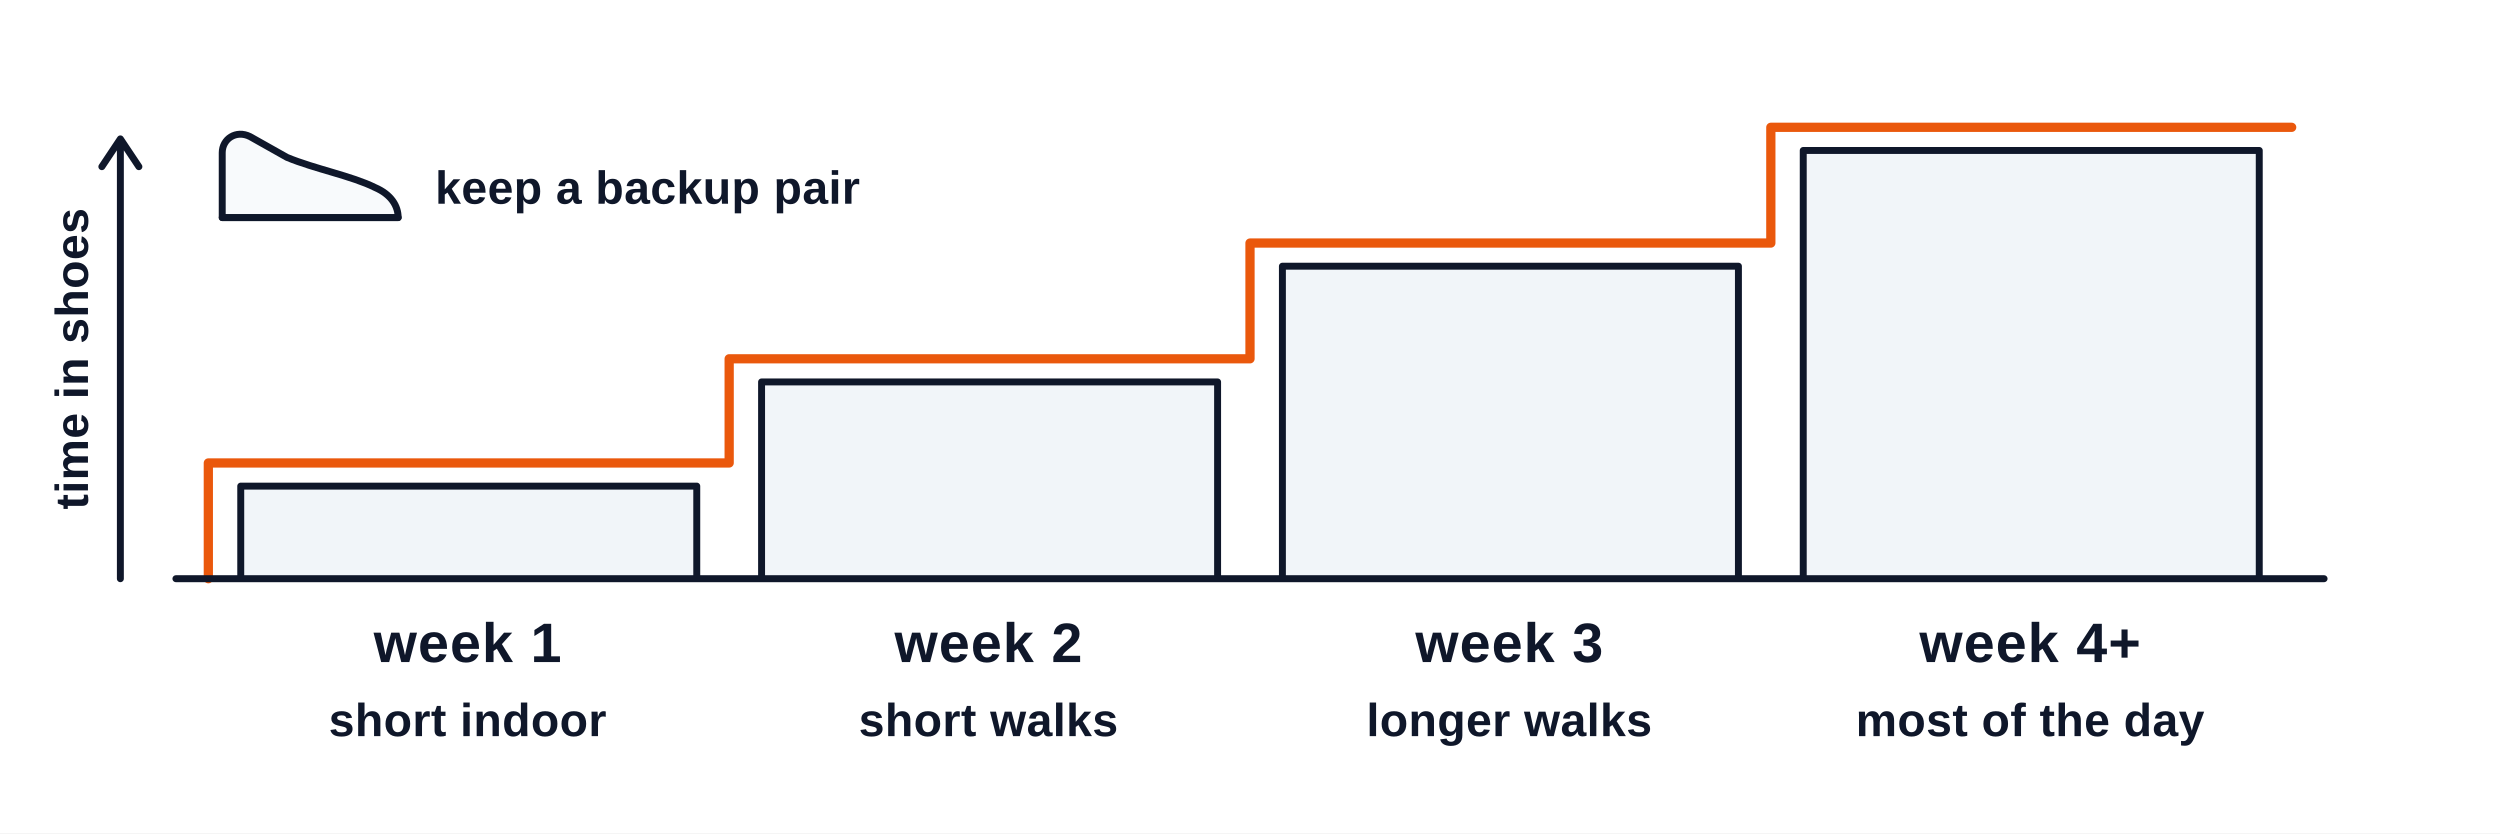
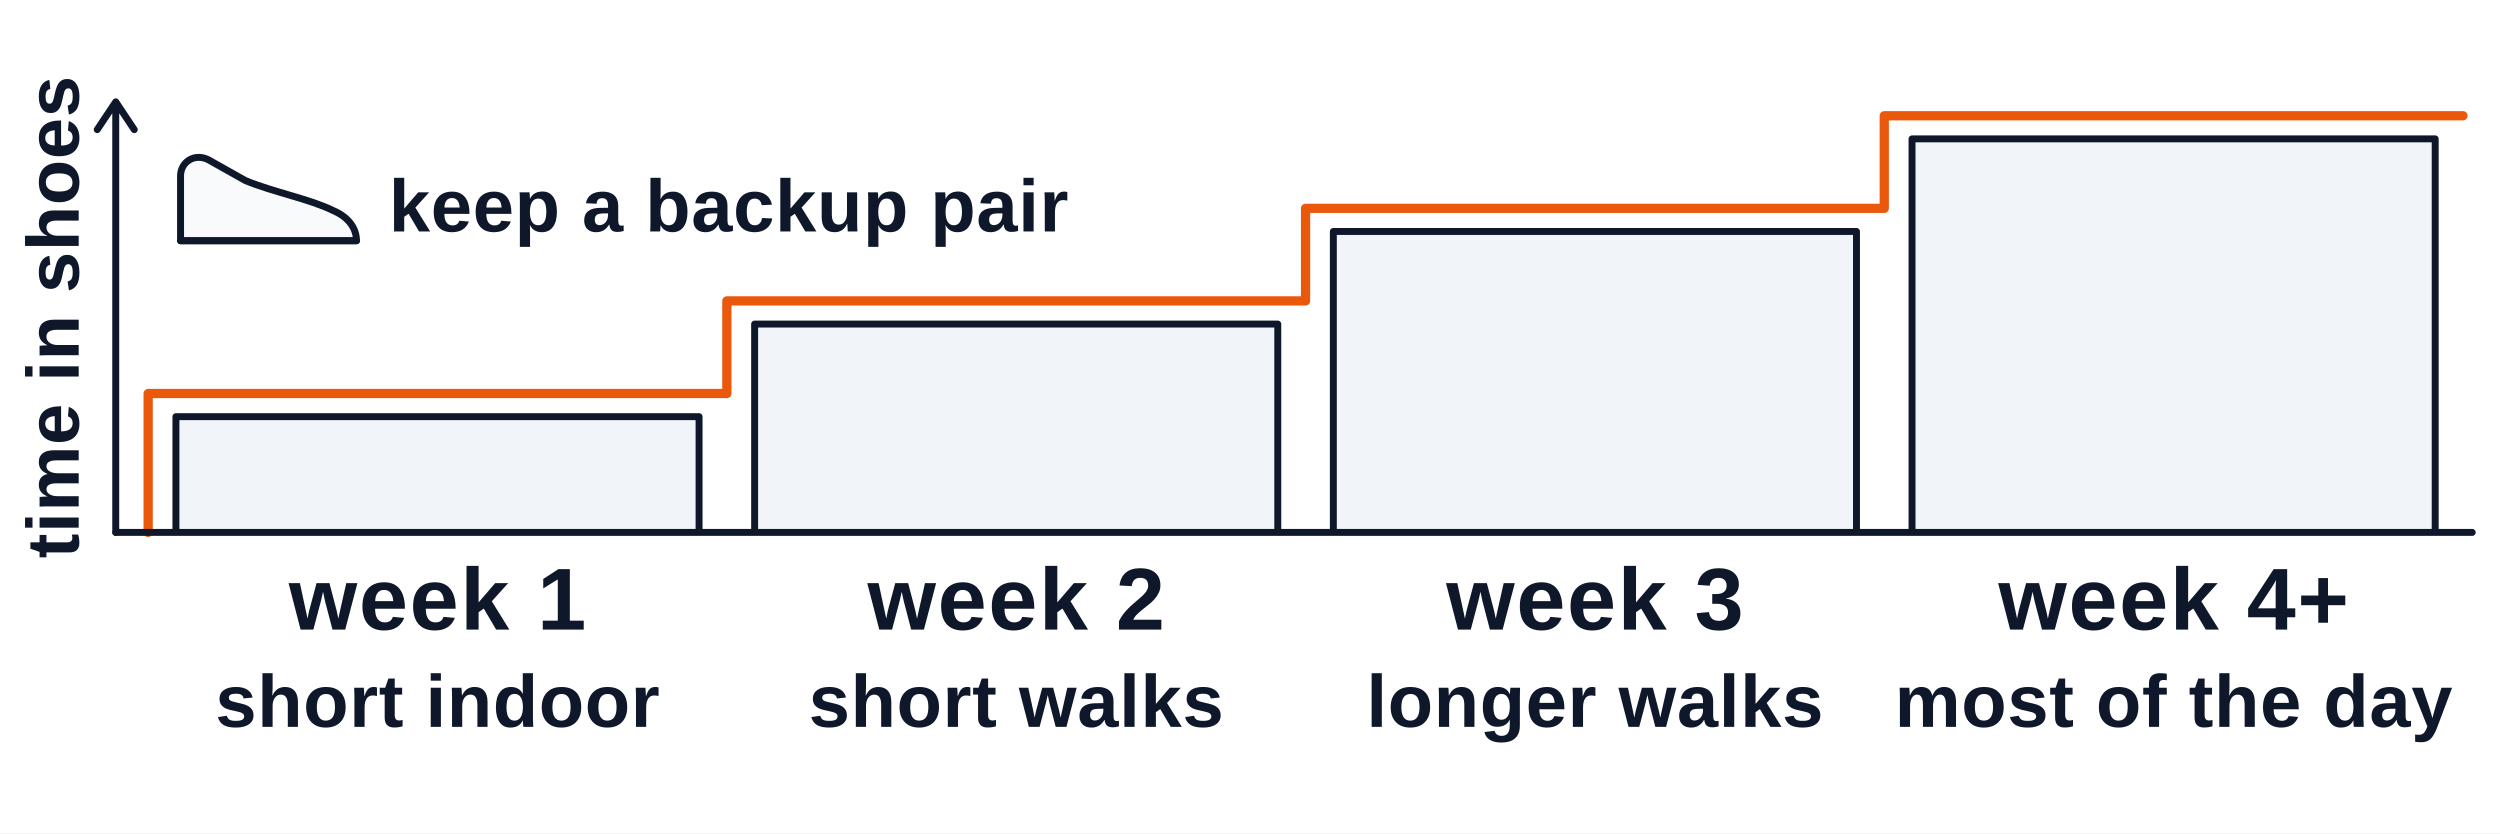
<svg xmlns="http://www.w3.org/2000/svg" width="1080" height="360" viewBox="0 0 1080 360" role="img" aria-labelledby="title desc">
  <style>
  .bg{fill:#fff}
  .ink{fill:none;stroke:#0f172a;stroke-width:3;stroke-linecap:round;stroke-linejoin:round}
  .solid{fill:#0f172a}
  .muted{fill:#f8fafc;stroke:#0f172a;stroke-width:3;stroke-linejoin:round}
  .accent{fill:#ea580c;stroke:#ea580c;stroke-width:3;stroke-linecap:round;stroke-linejoin:round}
-   .label{font-family:Arial,Helvetica,sans-serif;font-size:24px;font-weight:600;letter-spacing:.02em;fill:#0f172a}
-   .small{font-family:Arial,Helvetica,sans-serif;font-size:20px;font-weight:600;letter-spacing:.01em;fill:#0f172a}
+   .label{font-family:Arial,Helvetica,sans-serif;font-size:38px;font-weight:600;letter-spacing:.02em;fill:#0f172a}
+   .small{font-family:Arial,Helvetica,sans-serif;font-size:32px;font-weight:600;letter-spacing:.01em;fill:#0f172a}
</style>
  <rect class="bg" x="0" y="0" width="1080" height="360" />
-   <path d="M104 250V210H301V250" class="muted" style="fill:#f1f5f9" />
-   <text class="label" x="202" y="286" text-anchor="middle">week 1</text>
-   <text class="small" x="202" y="318" text-anchor="middle">short indoor</text>
-   <path d="M329 250V165H526V250" class="muted" style="fill:#f1f5f9" />
-   <text class="label" x="427" y="286" text-anchor="middle">week 2</text>
-   <text class="small" x="427" y="318" text-anchor="middle">short walks</text>
-   <path d="M554 250V115H751V250" class="muted" style="fill:#f1f5f9" />
-   <text class="label" x="652" y="286" text-anchor="middle">week 3</text>
-   <text class="small" x="652" y="318" text-anchor="middle">longer walks</text>
-   <path d="M779 250V65H976V250" class="muted" style="fill:#f1f5f9" />
-   <text class="label" x="877" y="286" text-anchor="middle">week 4+</text>
-   <text class="small" x="877" y="318" text-anchor="middle">most of the day</text>
-   <path d="M90 250V200H315V155H540V105H765V55H990" class="accent" style="fill:none;stroke-width:4" />
-   <path d="M76 250H1004" class="ink" />
-   <path d="M52 250V60M44 72L52 60L60 72" class="ink" />
-   <text class="small" transform="translate(38,155) rotate(-90)" text-anchor="middle">time in shoes</text>
-   <g transform="translate(96,52)">
+   <path d="M76 230V180H302V230" class="muted" style="fill:#f1f5f9" />
+   <text class="label" x="189" y="272" text-anchor="middle">week 1</text>
+   <text class="small" x="189" y="314" text-anchor="middle">short indoor</text>
+   <path d="M326 230V140H552V230" class="muted" style="fill:#f1f5f9" />
+   <text class="label" x="439" y="272" text-anchor="middle">week 2</text>
+   <text class="small" x="439" y="314" text-anchor="middle">short walks</text>
+   <path d="M576 230V100H802V230" class="muted" style="fill:#f1f5f9" />
+   <text class="label" x="689" y="272" text-anchor="middle">week 3</text>
+   <text class="small" x="689" y="314" text-anchor="middle">longer walks</text>
+   <path d="M826 230V60H1052V230" class="muted" style="fill:#f1f5f9" />
+   <text class="label" x="939" y="272" text-anchor="middle">week 4+</text>
+   <text class="small" x="939" y="314" text-anchor="middle">most of the day</text>
+   <path d="M64 230V170H314V130H564V90H814V50H1064" class="accent" style="fill:none;stroke-width:4" />
+   <path d="M50 230H1068" class="ink" />
+   <path d="M50 230V44M42 56L50 44L58 56" class="ink" />
+   <text class="small" transform="translate(34,137) rotate(-90)" text-anchor="middle">time in shoes</text>
+   <g transform="translate(78,62)">
    <path d="M0 40V14C0 8 6 4 12 7L28 16C40 21 56 24 66 29C73 32 76 37 76 42H0Z" class="muted" />
    <path d="M0 42H76" class="ink" />
-     <text class="small" x="92" y="36">keep a backup pair</text>
+     <text class="small" x="90" y="38">keep a backup pair</text>
  </g>
</svg>
